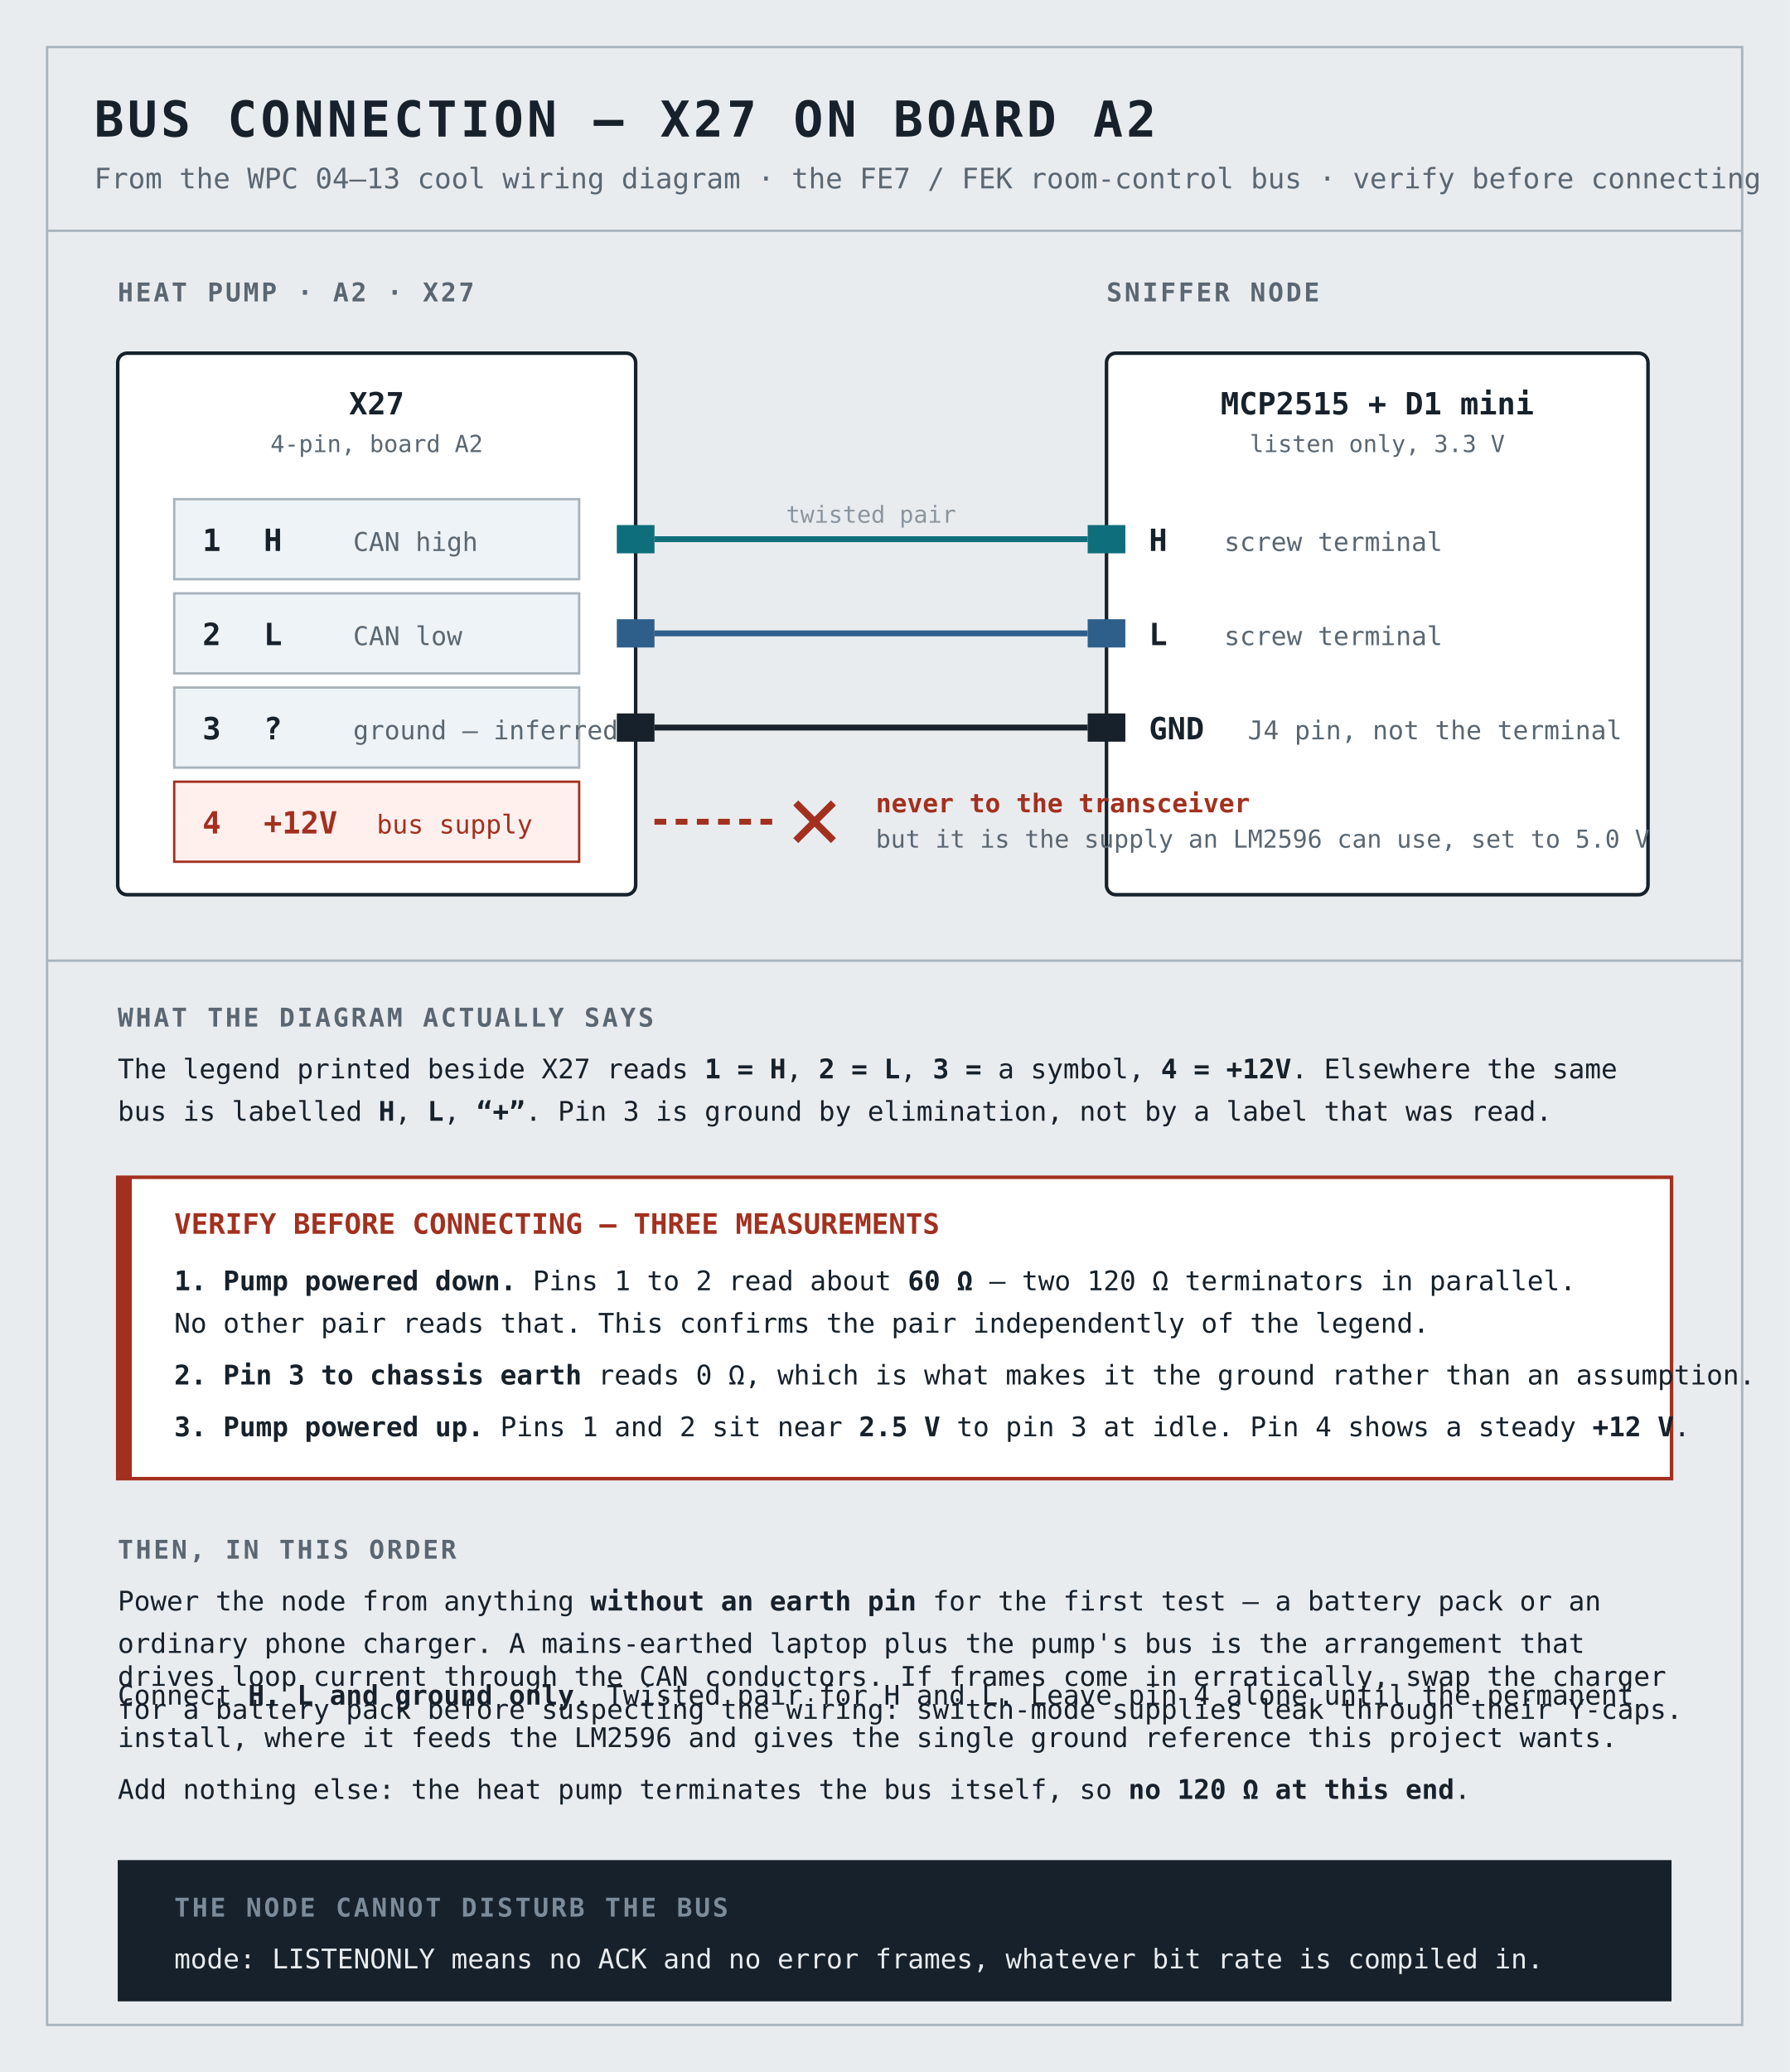
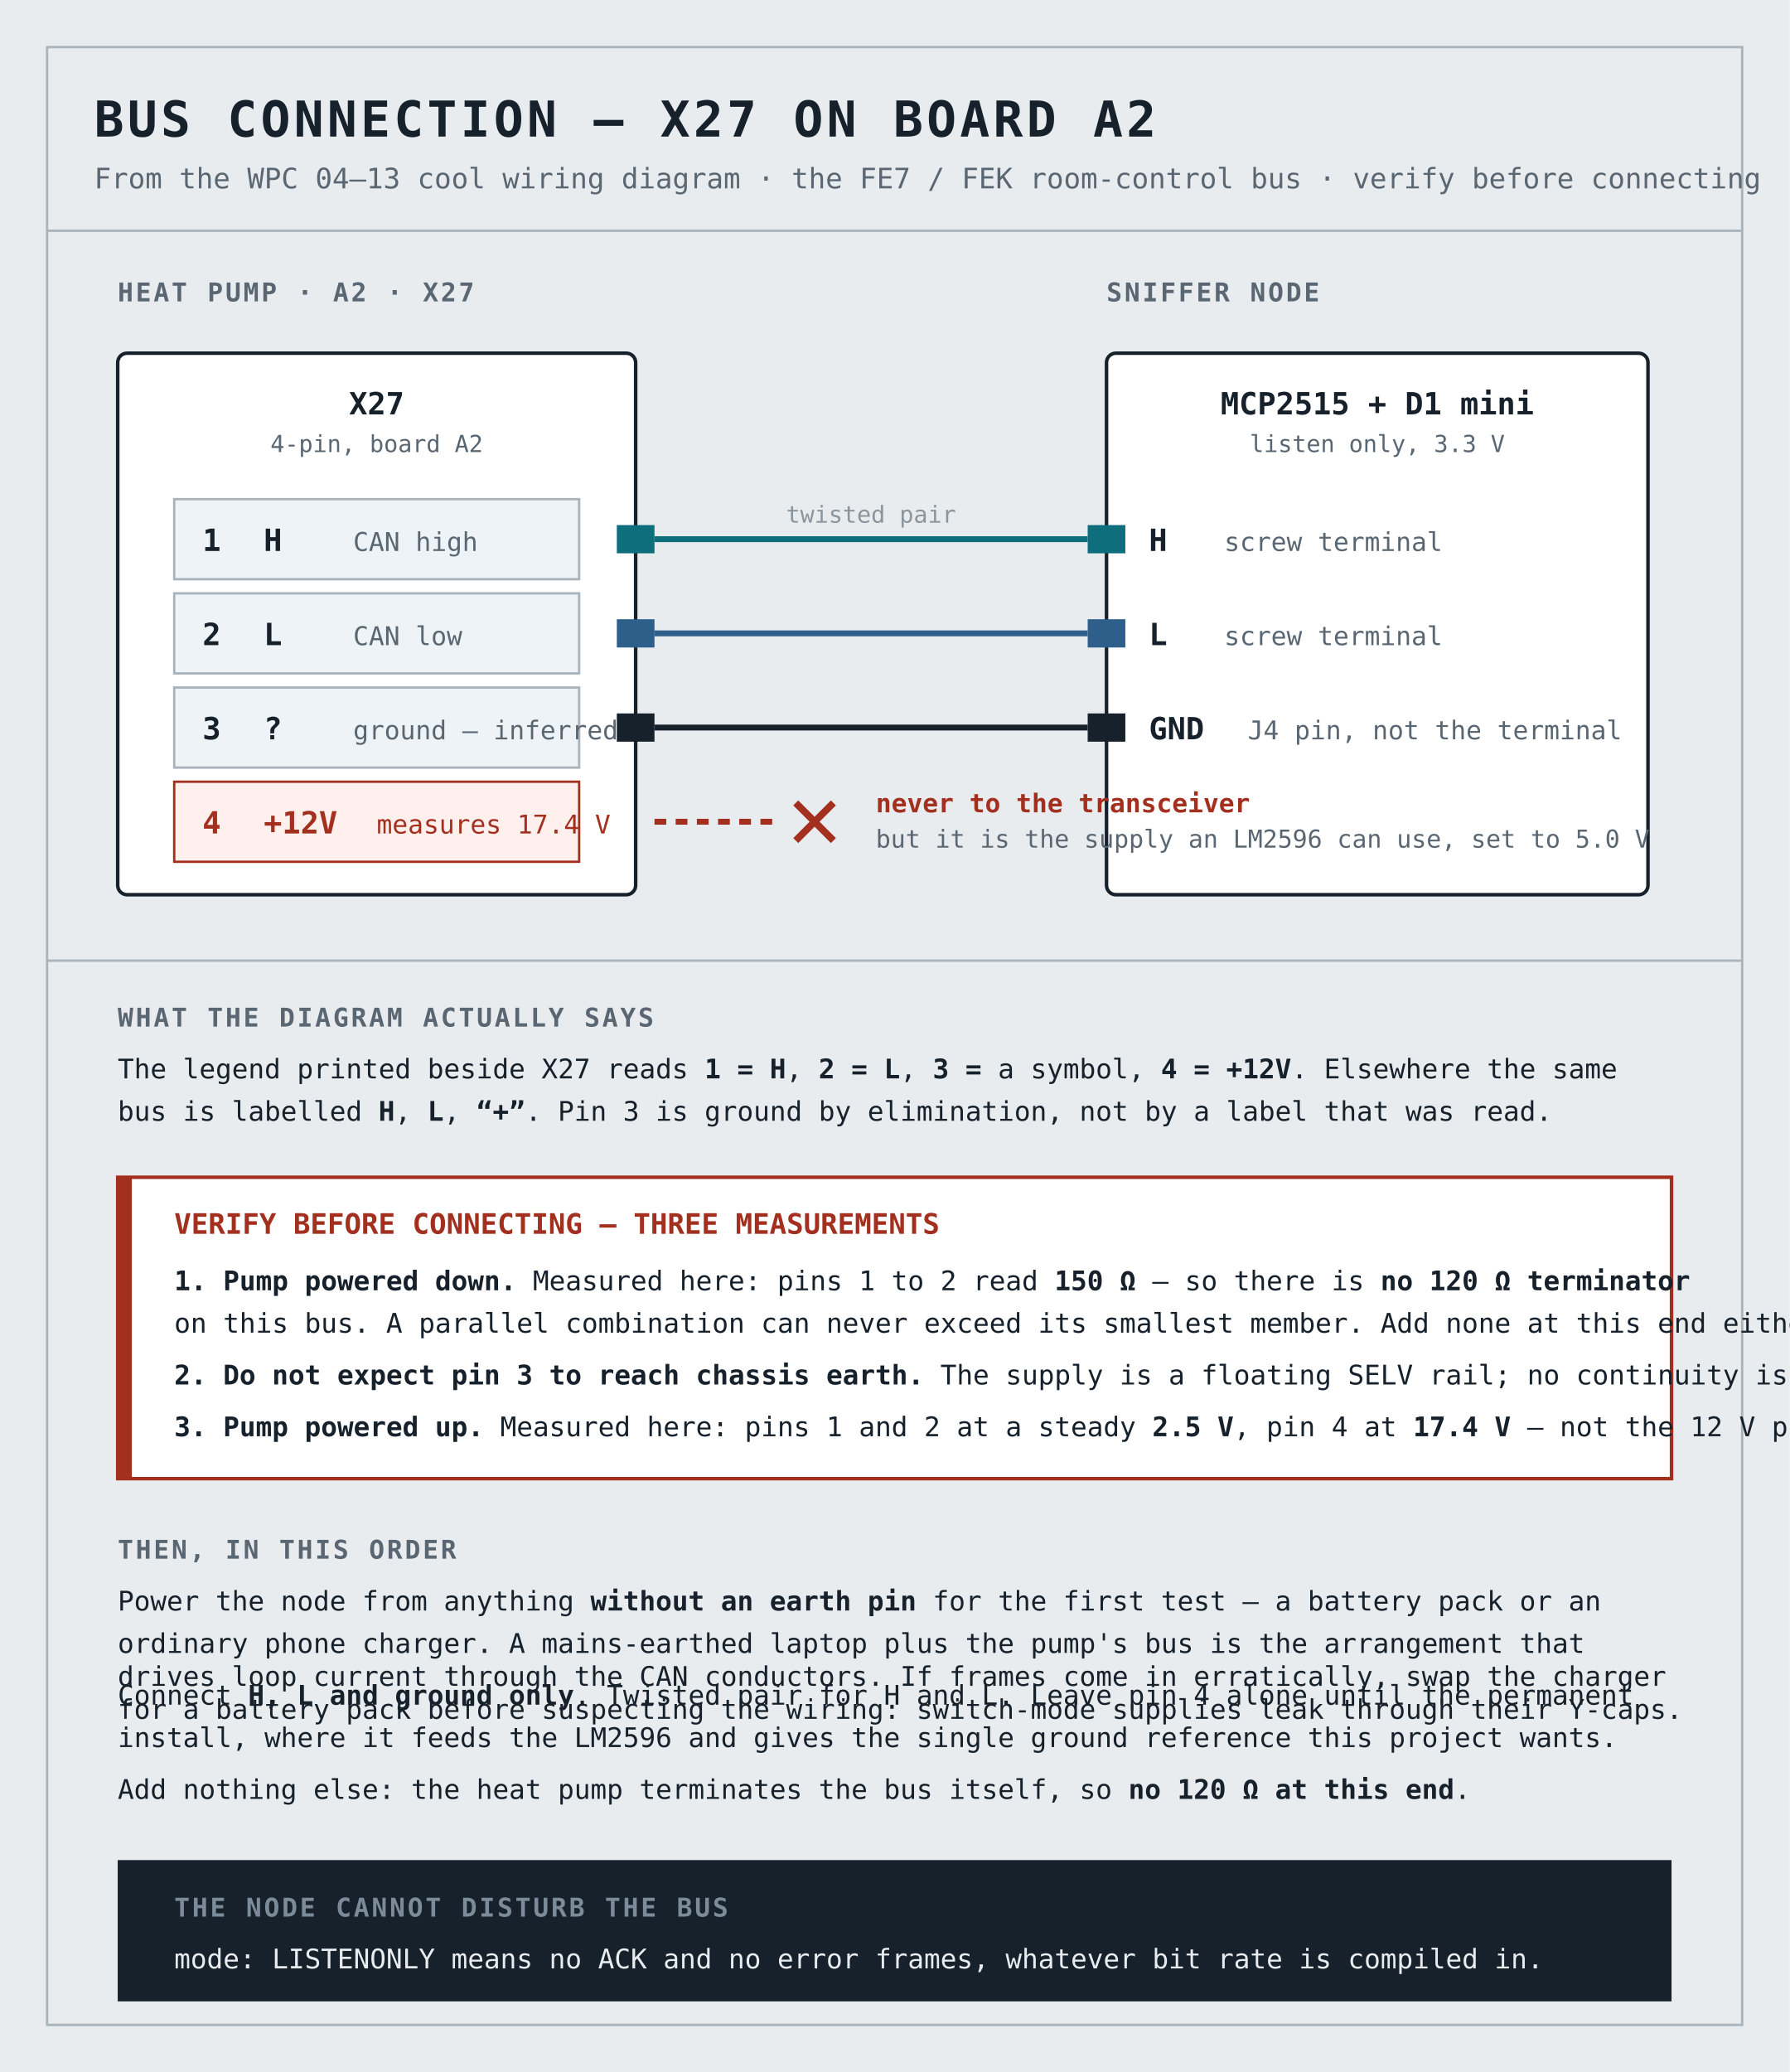
<svg xmlns="http://www.w3.org/2000/svg" viewBox="0 0 760 880" width="760" height="880" font-family="ui-monospace, SFMono-Regular, Menlo, Consolas, monospace">
  <rect width="760" height="880" fill="#E9ECEF" />
  <rect x="20" y="20" width="720" height="840" fill="none" stroke="#A8B3BC" />
  <text x="40" y="58" font-size="21" font-weight="700" fill="#16212B" letter-spacing="1.5">BUS CONNECTION — X27 ON BOARD A2</text>
  <text x="40" y="80" font-size="12" fill="#5A6772">From the WPC 04–13 cool wiring diagram · the FE7 / FEK room-control bus · verify before connecting</text>
  <line x1="20" y1="98" x2="740" y2="98" stroke="#A8B3BC" />
  <text x="50" y="128" font-size="11" font-weight="700" fill="#5A6772" letter-spacing="1">HEAT PUMP · A2 · X27</text>
  <text x="470" y="128" font-size="11" font-weight="700" fill="#5A6772" letter-spacing="1">SNIFFER NODE</text>
  <rect x="50" y="150" width="220" height="230" rx="4" fill="#FFFFFF" stroke="#16212B" stroke-width="1.5" />
  <text x="160" y="176" font-size="13" font-weight="700" fill="#16212B" text-anchor="middle">X27</text>
  <text x="160" y="192" font-size="10" fill="#5A6772" text-anchor="middle">4-pin, board A2</text>
  <rect x="74" y="212" width="172" height="34" fill="#EDF3F6" stroke="#A8B3BC" />
  <text x="86" y="234" font-size="13" font-weight="700" fill="#16212B">1</text>
  <text x="112" y="234" font-size="13" font-weight="700" fill="#16212B">H</text>
  <text x="150" y="234" font-size="11" fill="#5A6772">CAN high</text>
  <rect x="262" y="223" width="16" height="12" fill="#0E6E7C" />
  <rect x="74" y="252" width="172" height="34" fill="#EDF3F6" stroke="#A8B3BC" />
  <text x="86" y="274" font-size="13" font-weight="700" fill="#16212B">2</text>
  <text x="112" y="274" font-size="13" font-weight="700" fill="#16212B">L</text>
  <text x="150" y="274" font-size="11" fill="#5A6772">CAN low</text>
  <rect x="262" y="263" width="16" height="12" fill="#2E5F8A" />
  <rect x="74" y="292" width="172" height="34" fill="#EDF3F6" stroke="#A8B3BC" />
  <text x="86" y="314" font-size="13" font-weight="700" fill="#16212B">3</text>
  <text x="112" y="314" font-size="13" font-weight="700" fill="#16212B">?</text>
  <text x="150" y="314" font-size="11" fill="#5A6772">ground — inferred</text>
  <rect x="262" y="303" width="16" height="12" fill="#16212B" />
  <rect x="74" y="332" width="172" height="34" fill="#FFF0EE" stroke="#A3301F" />
  <text x="86" y="354" font-size="13" font-weight="700" fill="#A3301F">4</text>
  <text x="112" y="354" font-size="13" font-weight="700" fill="#A3301F">+12V</text>
-   <text x="160" y="354" font-size="11" fill="#A3301F">bus supply</text>
+   <text x="160" y="354" font-size="11" fill="#A3301F">measures 17.4 V</text>
  <rect x="470" y="150" width="230" height="230" rx="4" fill="#FFFFFF" stroke="#16212B" stroke-width="1.5" />
  <text x="585" y="176" font-size="13" font-weight="700" fill="#16212B" text-anchor="middle">MCP2515 + D1 mini</text>
  <text x="585" y="192" font-size="10" fill="#5A6772" text-anchor="middle">listen only, 3.3 V</text>
  <rect x="462" y="223" width="16" height="12" fill="#0E6E7C" />
  <text x="488" y="234" font-size="13" font-weight="700" fill="#16212B">H</text>
  <text x="520" y="234" font-size="11" fill="#5A6772">screw terminal</text>
  <rect x="462" y="263" width="16" height="12" fill="#2E5F8A" />
  <text x="488" y="274" font-size="13" font-weight="700" fill="#16212B">L</text>
  <text x="520" y="274" font-size="11" fill="#5A6772">screw terminal</text>
  <rect x="462" y="303" width="16" height="12" fill="#16212B" />
  <text x="488" y="314" font-size="13" font-weight="700" fill="#16212B">GND</text>
  <text x="530" y="314" font-size="11" fill="#5A6772">J4 pin, not the terminal</text>
  <line x1="278" y1="229" x2="462" y2="229" stroke="#0E6E7C" stroke-width="2.5" />
  <line x1="278" y1="269" x2="462" y2="269" stroke="#2E5F8A" stroke-width="2.5" />
  <line x1="278" y1="309" x2="462" y2="309" stroke="#16212B" stroke-width="2.5" />
  <text x="370" y="222" font-size="10" fill="#8A959E" text-anchor="middle">twisted pair</text>
  <line x1="278" y1="349" x2="330" y2="349" stroke="#A3301F" stroke-width="2.5" stroke-dasharray="5 4" />
  <path d="M338 341 l16 16 M354 341 l-16 16" stroke="#A3301F" stroke-width="3" />
  <text x="372" y="345" font-size="11" font-weight="700" fill="#A3301F">never to the transceiver</text>
  <text x="372" y="360" font-size="10.5" fill="#5A6772">but it is the supply an LM2596 can use, set to 5.0 V</text>
  <line x1="20" y1="408" x2="740" y2="408" stroke="#A8B3BC" />
  <text x="50" y="436" font-size="11" font-weight="700" fill="#5A6772" letter-spacing="1">WHAT THE DIAGRAM ACTUALLY SAYS</text>
  <text x="50" y="458" font-size="11.5" fill="#16212B">The legend printed beside X27 reads <tspan font-weight="700">1 = H</tspan>, <tspan font-weight="700">2 = L</tspan>, <tspan font-weight="700">3 =</tspan> a symbol, <tspan font-weight="700">4 = +12V</tspan>. Elsewhere the same</text>
  <text x="50" y="476" font-size="11.5" fill="#16212B">bus is labelled <tspan font-weight="700">H</tspan>, <tspan font-weight="700">L</tspan>, <tspan font-weight="700">“+”</tspan>. Pin 3 is ground by elimination, not by a label that was read.</text>
  <rect x="50" y="500" width="660" height="128" fill="#FFFFFF" stroke="#A3301F" stroke-width="1.5" />
  <rect x="50" y="500" width="6" height="128" fill="#A3301F" />
  <text x="74" y="524" font-size="12" font-weight="700" fill="#A3301F">VERIFY BEFORE CONNECTING — THREE MEASUREMENTS</text>
  <text x="74" y="548" font-size="11.5" fill="#16212B">
-     <tspan font-weight="700">1. Pump powered down.</tspan> Pins 1 to 2 read about <tspan font-weight="700">60 Ω</tspan> — two 120 Ω terminators in parallel.</text>
-   <text x="74" y="566" font-size="11.5" fill="#16212B">No other pair reads that. This confirms the pair independently of the legend.</text>
+     <tspan font-weight="700">1. Pump powered down.</tspan> Measured here: pins 1 to 2 read <tspan font-weight="700">150 Ω</tspan> — so there is <tspan font-weight="700">no 120 Ω terminator</tspan>
+   </text>
+   <text x="74" y="566" font-size="11.5" fill="#16212B">on this bus. A parallel combination can never exceed its smallest member. Add none at this end either.</text>
  <text x="74" y="588" font-size="11.5" fill="#16212B">
-     <tspan font-weight="700">2. Pin 3 to chassis earth</tspan> reads 0 Ω, which is what makes it the ground rather than an assumption.</text>
+     <tspan font-weight="700">2. Do not expect pin 3 to reach chassis earth.</tspan> The supply is a floating SELV rail; no continuity is normal.</text>
  <text x="74" y="610" font-size="11.5" fill="#16212B">
-     <tspan font-weight="700">3. Pump powered up.</tspan> Pins 1 and 2 sit near <tspan font-weight="700">2.5 V</tspan> to pin 3 at idle. Pin 4 shows a steady <tspan font-weight="700">+12 V</tspan>.</text>
+     <tspan font-weight="700">3. Pump powered up.</tspan> Measured here: pins 1 and 2 at a steady <tspan font-weight="700">2.5 V</tspan>, pin 4 at <tspan font-weight="700">17.4 V</tspan> — not the 12 V printed.</text>
  <text x="50" y="662" font-size="11" font-weight="700" fill="#5A6772" letter-spacing="1">THEN, IN THIS ORDER</text>
  <text x="50" y="684" font-size="11.5" fill="#16212B">Power the node from anything <tspan font-weight="700">without an earth pin</tspan> for the first test — a battery pack or an</text>
  <text x="50" y="702" font-size="11.5" fill="#16212B">ordinary phone charger. A mains-earthed laptop plus the pump's bus is the arrangement that</text>
  <text x="50" y="716" font-size="11.5" fill="#16212B">drives loop current through the CAN conductors. If frames come in erratically, swap the charger</text>
  <text x="50" y="730" font-size="11.5" fill="#16212B">for a battery pack before suspecting the wiring: switch-mode supplies leak through their Y-caps.</text>
  <text x="50" y="724" font-size="11.5" fill="#16212B">Connect <tspan font-weight="700">H, L and ground only</tspan>. Twisted pair for H and L. Leave pin 4 alone until the permanent</text>
  <text x="50" y="742" font-size="11.5" fill="#16212B">install, where it feeds the LM2596 and gives the single ground reference this project wants.</text>
  <text x="50" y="764" font-size="11.5" fill="#16212B">Add nothing else: the heat pump terminates the bus itself, so <tspan font-weight="700">no 120 Ω at this end</tspan>.</text>
  <rect x="50" y="790" width="660" height="60" fill="#16212B" />
  <text x="74" y="814" font-size="11" font-weight="700" fill="#7C8B99" letter-spacing="1">THE NODE CANNOT DISTURB THE BUS</text>
  <text x="74" y="836" font-size="11.5" fill="#E9ECEF">mode: LISTENONLY means no ACK and no error frames, whatever bit rate is compiled in.</text>
</svg>
